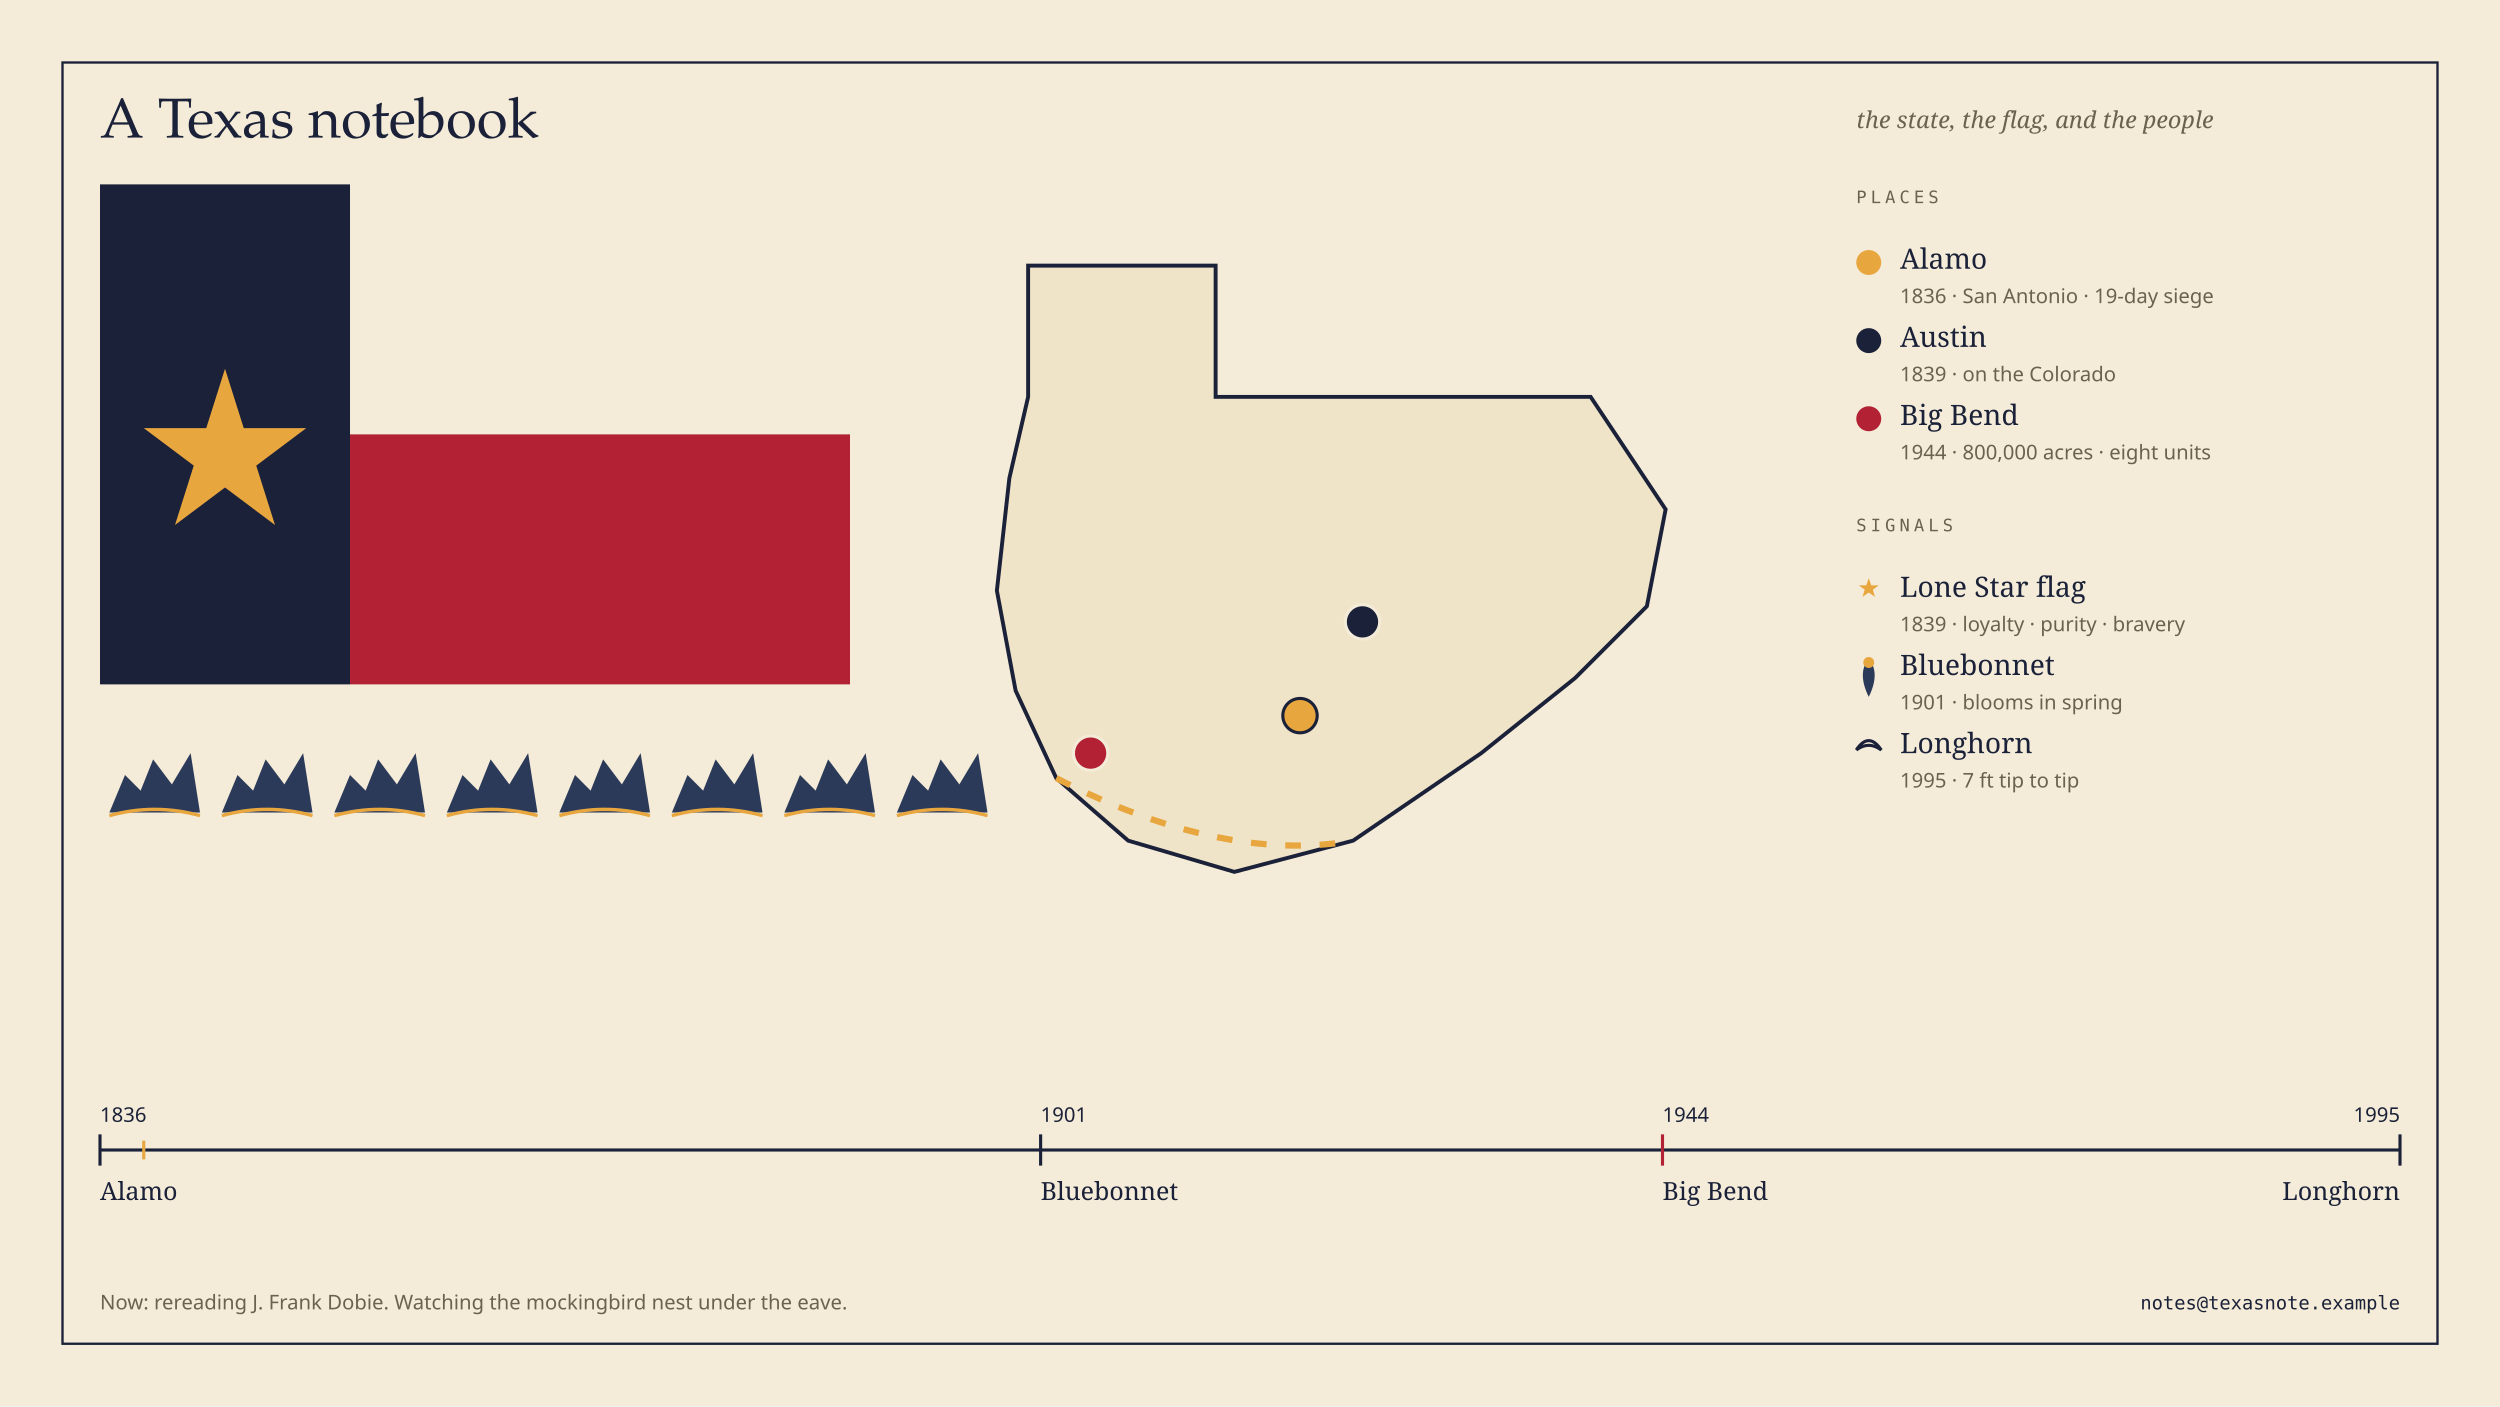
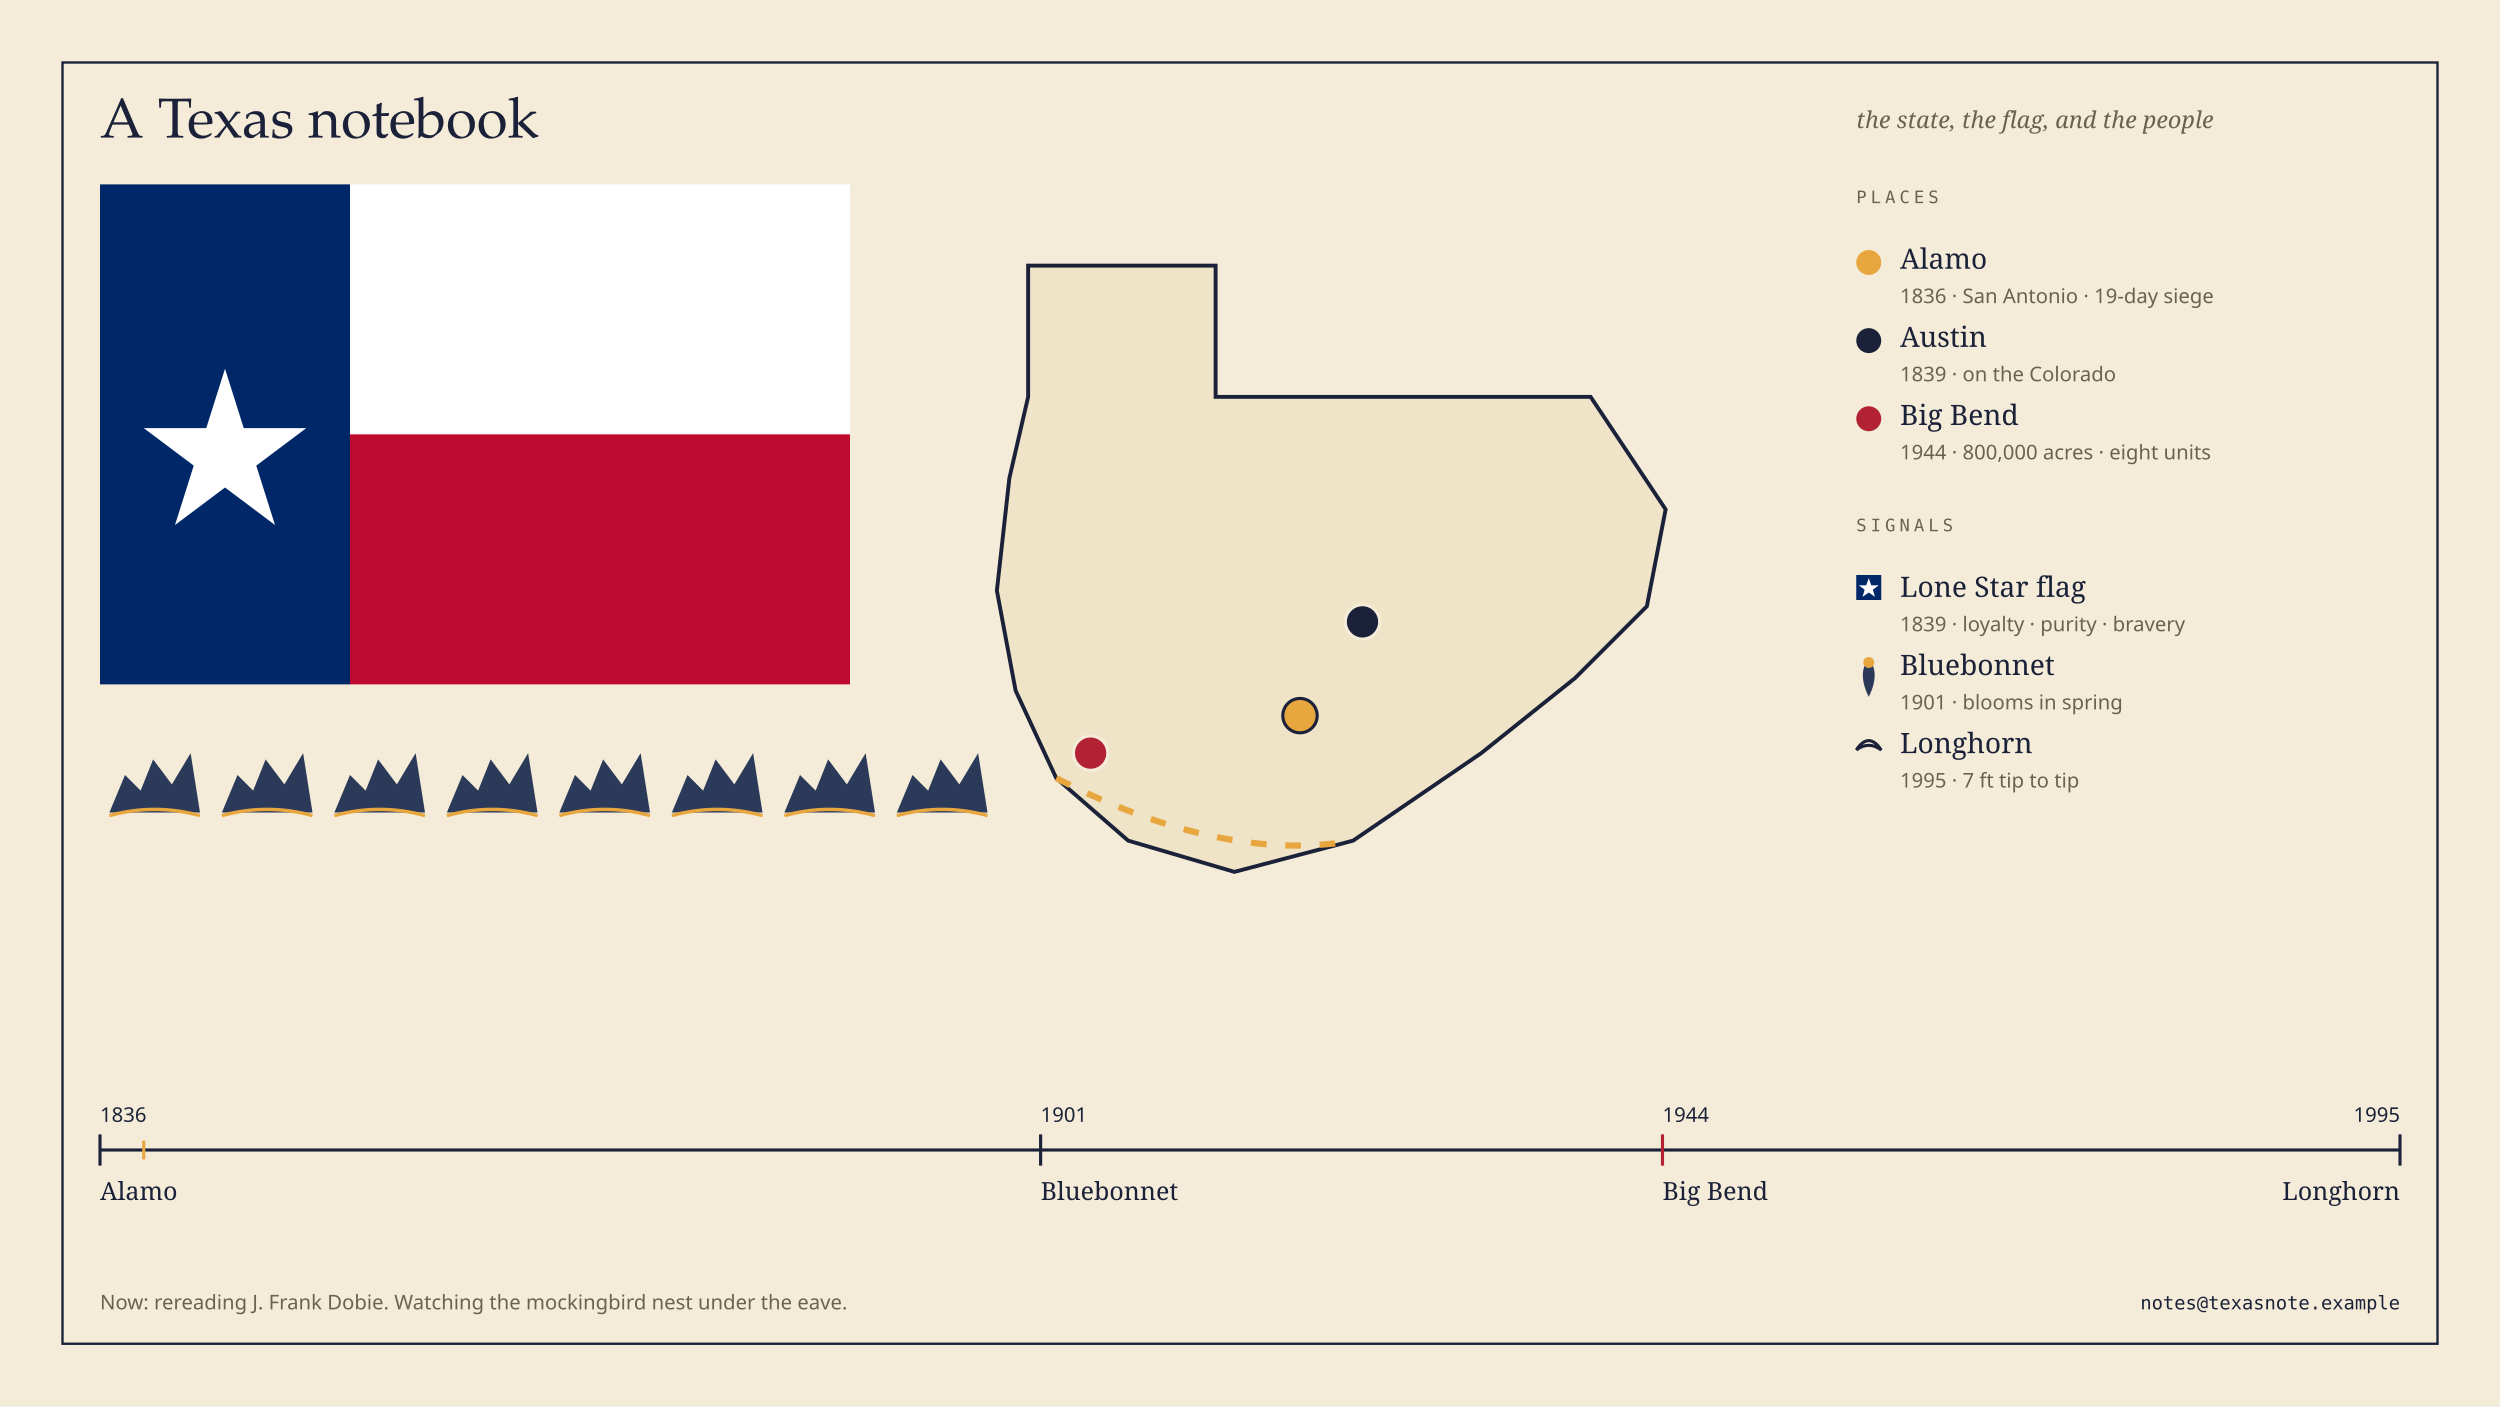
<svg xmlns="http://www.w3.org/2000/svg" viewBox="0 0 1600 900" role="img" aria-labelledby="title desc">
  <style>
    .star { transform-origin: 80px 168px; animation: breathe 2.8s ease-in-out infinite; }
    .river { stroke-dasharray: 10 12; animation: flow 7s linear infinite; }
    .pin { transform-box: fill-box; transform-origin: center; }
    .pin-alamo { animation: ping 2.6s ease-in-out infinite; }
    .tick-quiet { animation: hush 3.2s ease-in-out infinite; }
    .swatch { transform-box: fill-box; transform-origin: center; transition: transform 160ms ease-out; }
    @keyframes breathe { 0%,100% { transform: scale(1); } 50% { transform: scale(1.05); } }
    @keyframes flow { to { stroke-dashoffset: -88; } }
    @keyframes ping { 0%,100% { transform: scale(1); } 50% { transform: scale(1.22); } }
    @keyframes hush { 0%,100% { opacity: 1; } 50% { opacity: .4; } }
    .pin:hover,
    svg:has(.row-alamo:hover) .pin-alamo,
    svg:has(.row-austin:hover) .pin-austin,
    svg:has(.row-bend:hover) .pin-bend {
      animation: none;
      transform: scale(1.32);
    }
    svg:has(.pin-alamo:hover) .row-alamo .swatch,
    svg:has(.pin-austin:hover) .row-austin .swatch,
    svg:has(.pin-bend:hover) .row-bend .swatch { transform: scale(1.25); }
    .star:hover { animation: none; transform: scale(1.08); }
    @media (prefers-reduced-motion: reduce) {
      .star, .river, .pin-alamo, .tick-quiet { animation: none; }
      .swatch { transition-duration: 0.001ms; }
    }
    svg.is-still .star, svg.is-still .river, svg.is-still .pin-alamo, svg.is-still .tick-quiet {
      animation: none;
    }
  </style>
  <rect width="1600" height="900" fill="#f4ecd8" />
  <rect x="40" y="40" width="1520" height="820" fill="none" stroke="#1a2138" stroke-width="1.5" />
  <text x="64" y="88" fill="#1a2138" font-family="Iowan Old Style, Palatino, Georgia, serif" font-size="36">A Texas notebook</text>
  <text x="1188" y="82" fill="#6a624e" font-family="Georgia, serif" font-size="15" font-style="italic">the state, the flag, and the people</text>
-   <g transform="translate(64,118)" aria-hidden="true">
-     <rect width="160" height="320" fill="#1a2138" />
-     <rect x="160" width="320" height="160" fill="#f4ecd8" />
-     <rect x="160" y="160" width="320" height="160" fill="#b22234" />
+   <g id="weenie-flag" transform="translate(64,118)" aria-hidden="true">
+     <rect width="160" height="320" fill="#002868" />
+     <rect x="160" width="320" height="160" fill="#ffffff" />
+     <rect x="160" y="160" width="320" height="160" fill="#BF0A30" />
    <g class="star">
-       <path fill="#e8a63f" d="M80,118 L92,156 L132,156 L100,180 L112,218 L80,194 L48,218 L60,180 L28,156 L68,156 Z" />
+       <path fill="#ffffff" d="M80,118 L92,156 L132,156 L100,180 L112,218 L80,194 L48,218 L60,180 L28,156 L68,156 Z" />
    </g>
  </g>
  <g transform="translate(64,468)" aria-hidden="true">
    <g fill="#2c3a5a" stroke="none">
      <g transform="translate(0,0)">
        <path d="M6 52 L16 28 L26 38 L34 18 L46 34 L58 14 L64 52 Z" />
        <path d="M6 54 Q35 46 64 54" fill="none" stroke="#e8a63f" stroke-width="2.2" />
      </g>
      <g transform="translate(72,0)">
        <path d="M6 52 L16 28 L26 38 L34 18 L46 34 L58 14 L64 52 Z" />
        <path d="M6 54 Q35 46 64 54" fill="none" stroke="#e8a63f" stroke-width="2.2" />
      </g>
      <g transform="translate(144,0)">
        <path d="M6 52 L16 28 L26 38 L34 18 L46 34 L58 14 L64 52 Z" />
        <path d="M6 54 Q35 46 64 54" fill="none" stroke="#e8a63f" stroke-width="2.2" />
      </g>
      <g transform="translate(216,0)">
        <path d="M6 52 L16 28 L26 38 L34 18 L46 34 L58 14 L64 52 Z" />
        <path d="M6 54 Q35 46 64 54" fill="none" stroke="#e8a63f" stroke-width="2.2" />
      </g>
      <g transform="translate(288,0)">
        <path d="M6 52 L16 28 L26 38 L34 18 L46 34 L58 14 L64 52 Z" />
        <path d="M6 54 Q35 46 64 54" fill="none" stroke="#e8a63f" stroke-width="2.2" />
      </g>
      <g transform="translate(360,0)">
        <path d="M6 52 L16 28 L26 38 L34 18 L46 34 L58 14 L64 52 Z" />
        <path d="M6 54 Q35 46 64 54" fill="none" stroke="#e8a63f" stroke-width="2.2" />
      </g>
      <g transform="translate(432,0)">
        <path d="M6 52 L16 28 L26 38 L34 18 L46 34 L58 14 L64 52 Z" />
        <path d="M6 54 Q35 46 64 54" fill="none" stroke="#e8a63f" stroke-width="2.2" />
      </g>
      <g transform="translate(504,0)">
        <path d="M6 52 L16 28 L26 38 L34 18 L46 34 L58 14 L64 52 Z" />
        <path d="M6 54 Q35 46 64 54" fill="none" stroke="#e8a63f" stroke-width="2.2" />
      </g>
    </g>
  </g>
  <g transform="translate(580,130)" aria-hidden="true">
    <path d="M78 40 H 198 V 124 H 438 L 486 196 L 474 258 L 428 304 L 368 352 L 286 408 L 210 428 L 142 408 L 96 368 L 70 312 L 58 248 L 66 176 L 78 124 Z" fill="#efe4c8" stroke="#1a2138" stroke-width="2.5" />
    <path class="river" d="M96 368 C 150 396, 220 420, 286 408" fill="none" stroke="#e8a63f" stroke-width="4" />
    <circle class="pin pin-bend" cx="118" cy="352" r="11" fill="#b22234" stroke="#f4ecd8" stroke-width="2" />
    <circle class="pin pin-alamo" cx="252" cy="328" r="11" fill="#e8a63f" stroke="#1a2138" stroke-width="2" />
    <circle class="pin pin-austin" cx="292" cy="268" r="11" fill="#1a2138" stroke="#f4ecd8" stroke-width="2" />
  </g>
  <g transform="translate(1188,130)" font-family="Georgia, serif">
    <text y="0" fill="#6a624e" font-family="ui-monospace, Consolas, monospace" font-size="11" letter-spacing="2.6">PLACES</text>
    <g class="row-alamo" transform="translate(0,28)">
      <circle class="swatch" cx="8" cy="10" r="8" fill="#e8a63f" />
      <text x="28" y="14" fill="#1a2138" font-size="18">Alamo</text>
      <text x="28" y="36" fill="#6a624e" font-family="ui-sans-serif, Segoe UI, sans-serif" font-size="13">1836 · San Antonio · 19-day siege</text>
    </g>
    <g class="row-austin" transform="translate(0,78)">
      <circle class="swatch" cx="8" cy="10" r="8" fill="#1a2138" />
      <text x="28" y="14" fill="#1a2138" font-size="18">Austin</text>
      <text x="28" y="36" fill="#6a624e" font-family="ui-sans-serif, Segoe UI, sans-serif" font-size="13">1839 · on the Colorado</text>
    </g>
    <g class="row-bend" transform="translate(0,128)">
      <circle class="swatch" cx="8" cy="10" r="8" fill="#b22234" />
      <text x="28" y="14" fill="#1a2138" font-size="18">Big Bend</text>
      <text x="28" y="36" fill="#6a624e" font-family="ui-sans-serif, Segoe UI, sans-serif" font-size="13">1944 · 800,000 acres · eight units</text>
    </g>
    <text y="210" fill="#6a624e" font-family="ui-monospace, Consolas, monospace" font-size="11" letter-spacing="2.6">SIGNALS</text>
    <g transform="translate(0,238)">
-       <path fill="#e8a63f" d="M8 2 L9.6 6.6 L14.4 6.6 L10.6 9.4 L12 14 L8 11.2 L4 14 L5.4 9.4 L1.6 6.6 L6.4 6.6 Z" />
+       <rect x="0" y="0" width="16" height="16" fill="#002868" />
+       <path fill="#ffffff" d="M8 2 L9.6 6.6 L14.4 6.6 L10.6 9.4 L12 14 L8 11.2 L4 14 L5.4 9.4 L1.6 6.6 L6.4 6.6 Z" />
      <text x="28" y="14" fill="#1a2138" font-size="18">Lone Star flag</text>
      <text x="28" y="36" fill="#6a624e" font-family="ui-sans-serif, Segoe UI, sans-serif" font-size="13">1839 · loyalty · purity · bravery</text>
    </g>
    <g transform="translate(0,288)">
      <path d="M8 28 C2 16, 4 8, 8 4 C12 8, 14 16, 8 28 Z" fill="#2c3a5a" />
      <circle cx="8" cy="6" r="3.5" fill="#e8a63f" />
      <text x="28" y="14" fill="#1a2138" font-size="18">Bluebonnet</text>
      <text x="28" y="36" fill="#6a624e" font-family="ui-sans-serif, Segoe UI, sans-serif" font-size="13">1901 · blooms in spring</text>
    </g>
    <g transform="translate(0,338)">
      <path d="M0 12 Q8 0 16 12 Q8 6 0 12" fill="none" stroke="#1a2138" stroke-width="2" />
      <text x="28" y="14" fill="#1a2138" font-size="18">Longhorn</text>
      <text x="28" y="36" fill="#6a624e" font-family="ui-sans-serif, Segoe UI, sans-serif" font-size="13">1995 · 7 ft tip to tip</text>
    </g>
  </g>
  <g transform="translate(64,700)" aria-hidden="true">
    <line x1="0" y1="36" x2="1472" y2="36" stroke="#1a2138" stroke-width="2" />
    <g font-family="ui-sans-serif, Segoe UI, sans-serif" font-size="13" fill="#1a2138">
      <g transform="translate(0,36)">
        <line y1="-10" y2="10" stroke="#1a2138" stroke-width="2" />
        <text y="-18">1836</text>
        <text y="32" font-family="Georgia, serif" font-size="16">Alamo</text>
      </g>
      <g class="tick-quiet" transform="translate(28,36)">
        <line y1="-6" y2="6" stroke="#e8a63f" stroke-width="2" />
      </g>
      <g transform="translate(602,36)">
        <line y1="-10" y2="10" stroke="#1a2138" stroke-width="2" />
        <text y="-18">1901</text>
        <text y="32" font-family="Georgia, serif" font-size="16">Bluebonnet</text>
      </g>
      <g transform="translate(1000,36)">
        <line y1="-10" y2="10" stroke="#b22234" stroke-width="2" />
        <text y="-18">1944</text>
        <text y="32" font-family="Georgia, serif" font-size="16">Big Bend</text>
      </g>
      <g transform="translate(1472,36)">
        <line y1="-10" y2="10" stroke="#1a2138" stroke-width="2" />
        <text y="-18" text-anchor="end">1995</text>
        <text y="32" text-anchor="end" font-family="Georgia, serif" font-size="16">Longhorn</text>
      </g>
    </g>
  </g>
  <text x="64" y="838" fill="#6a624e" font-family="ui-sans-serif, Segoe UI, sans-serif" font-size="13">Now: rereading J. Frank Dobie. Watching the mockingbird nest under the eave.</text>
  <text x="1536" y="838" text-anchor="end" fill="#1a2138" font-family="ui-monospace, Consolas, monospace" font-size="12">notes@texasnote.example</text>
</svg>
